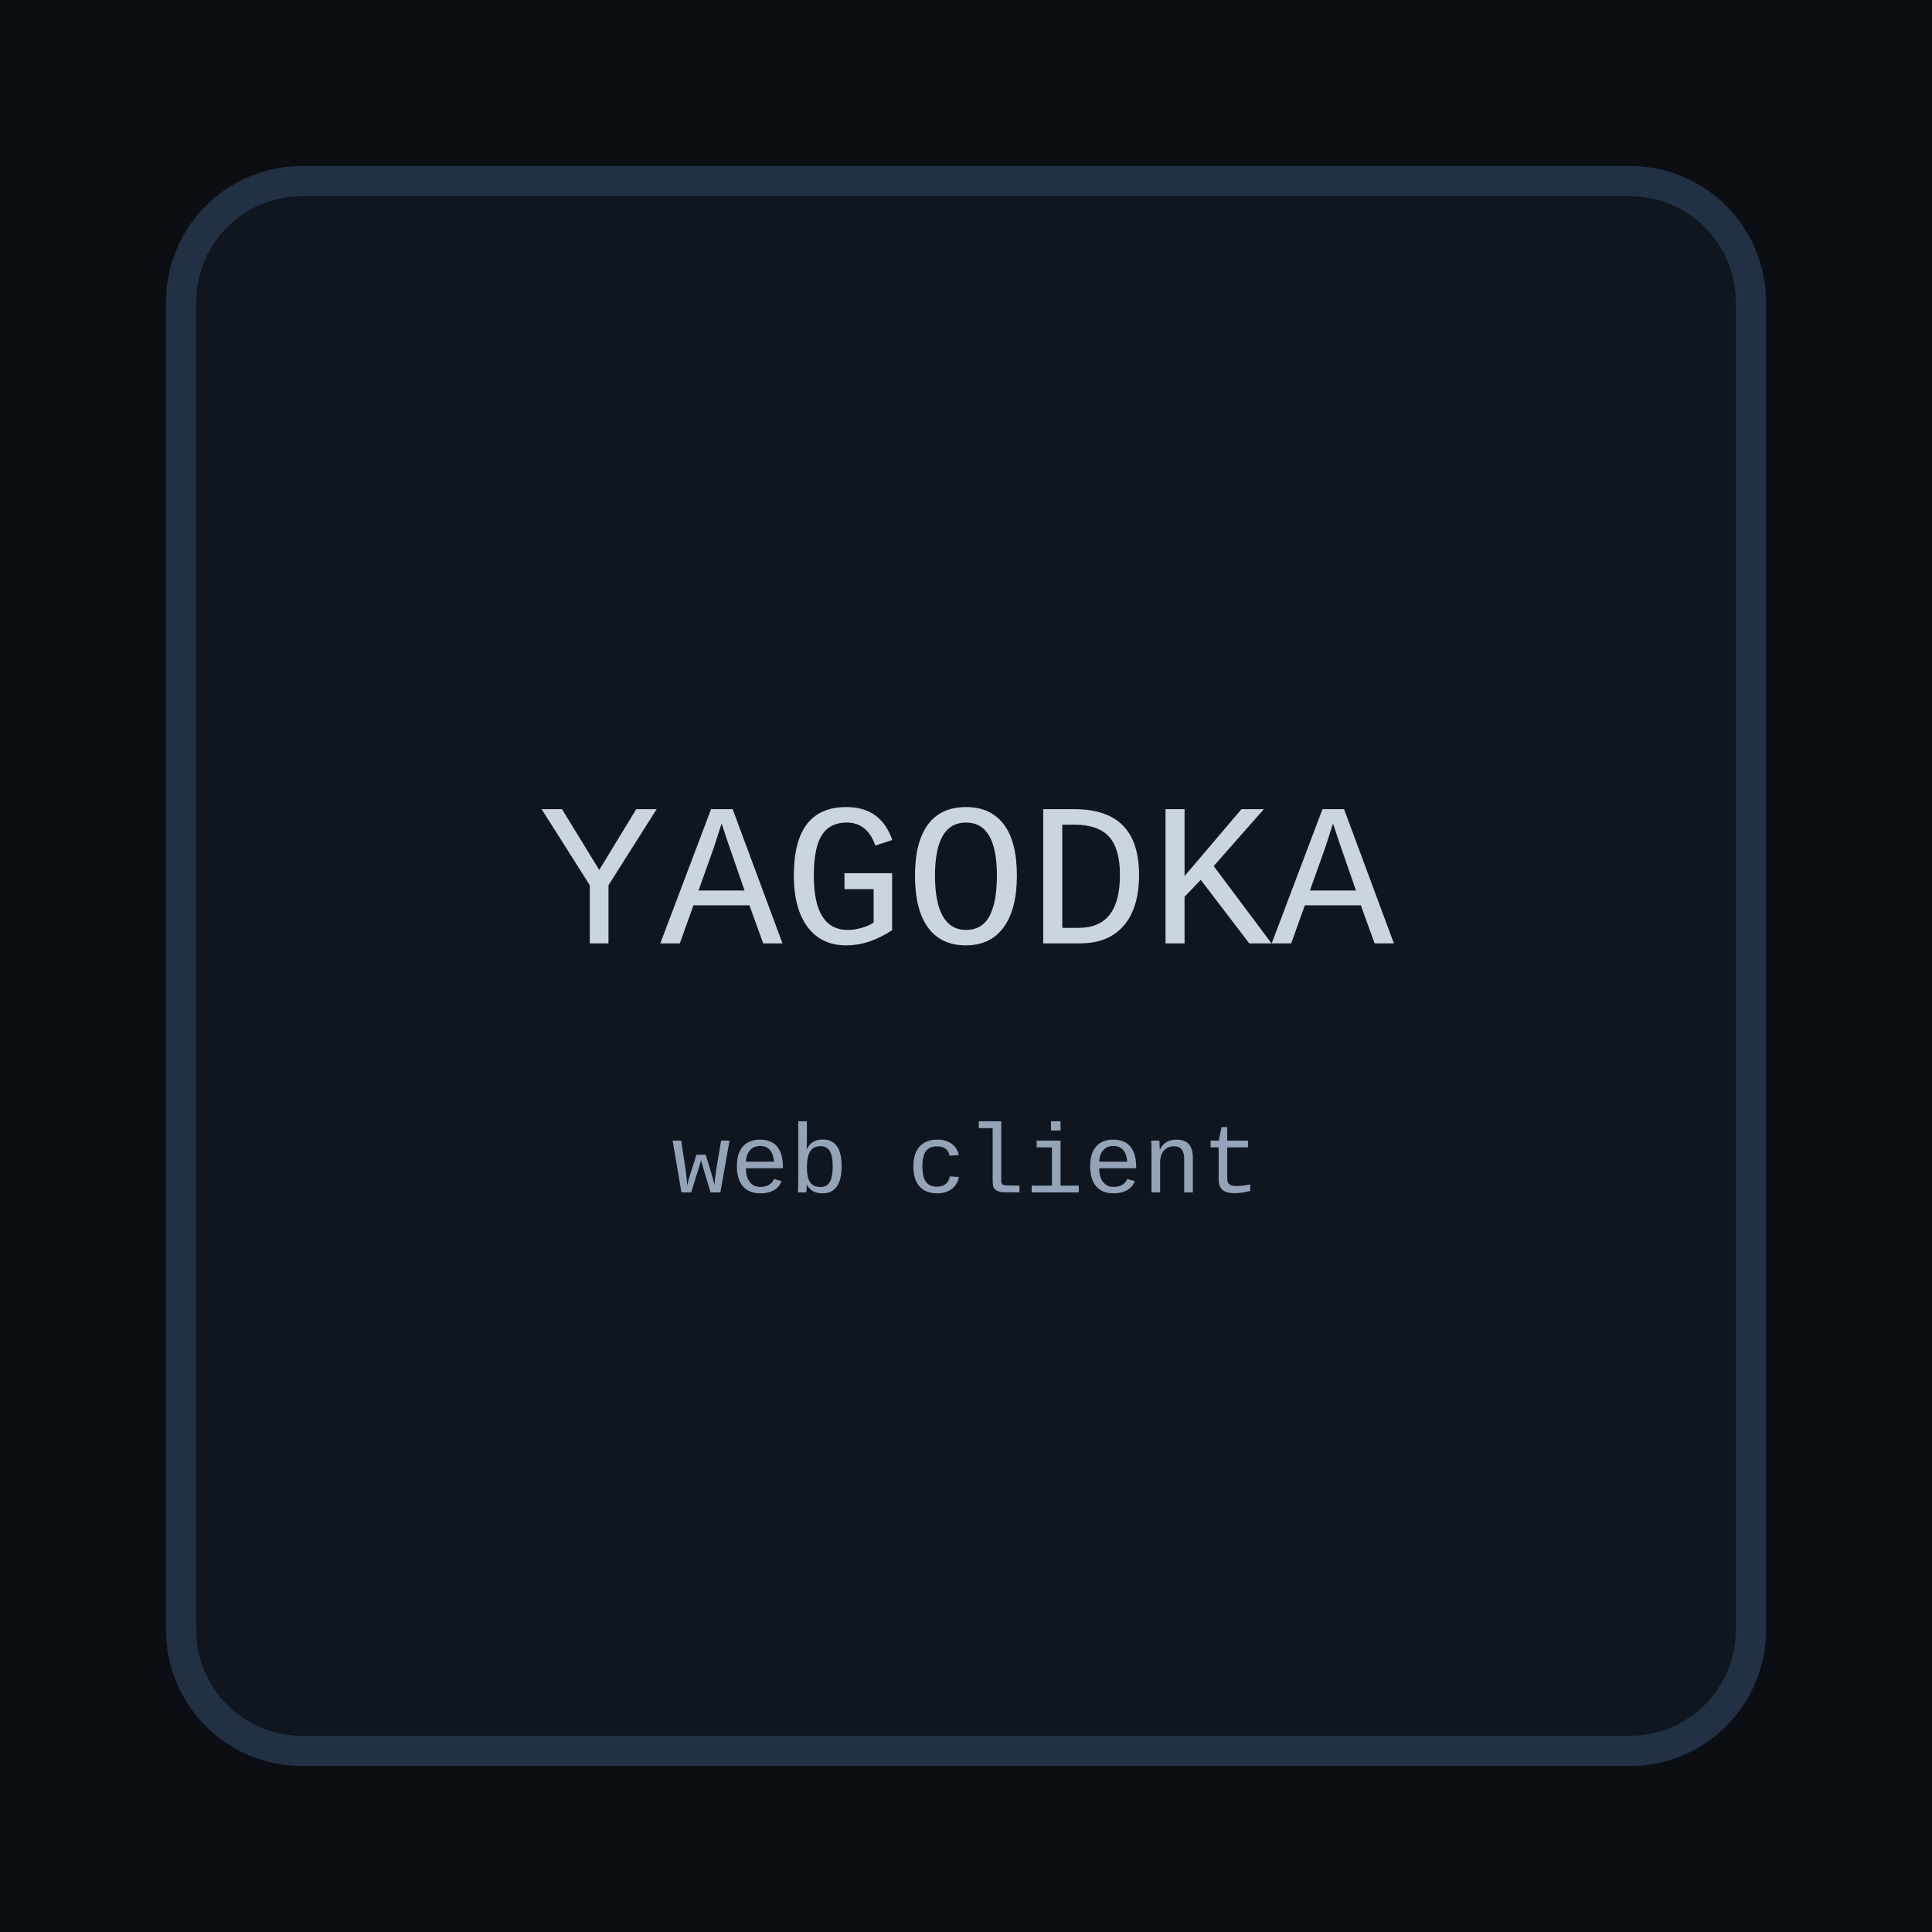
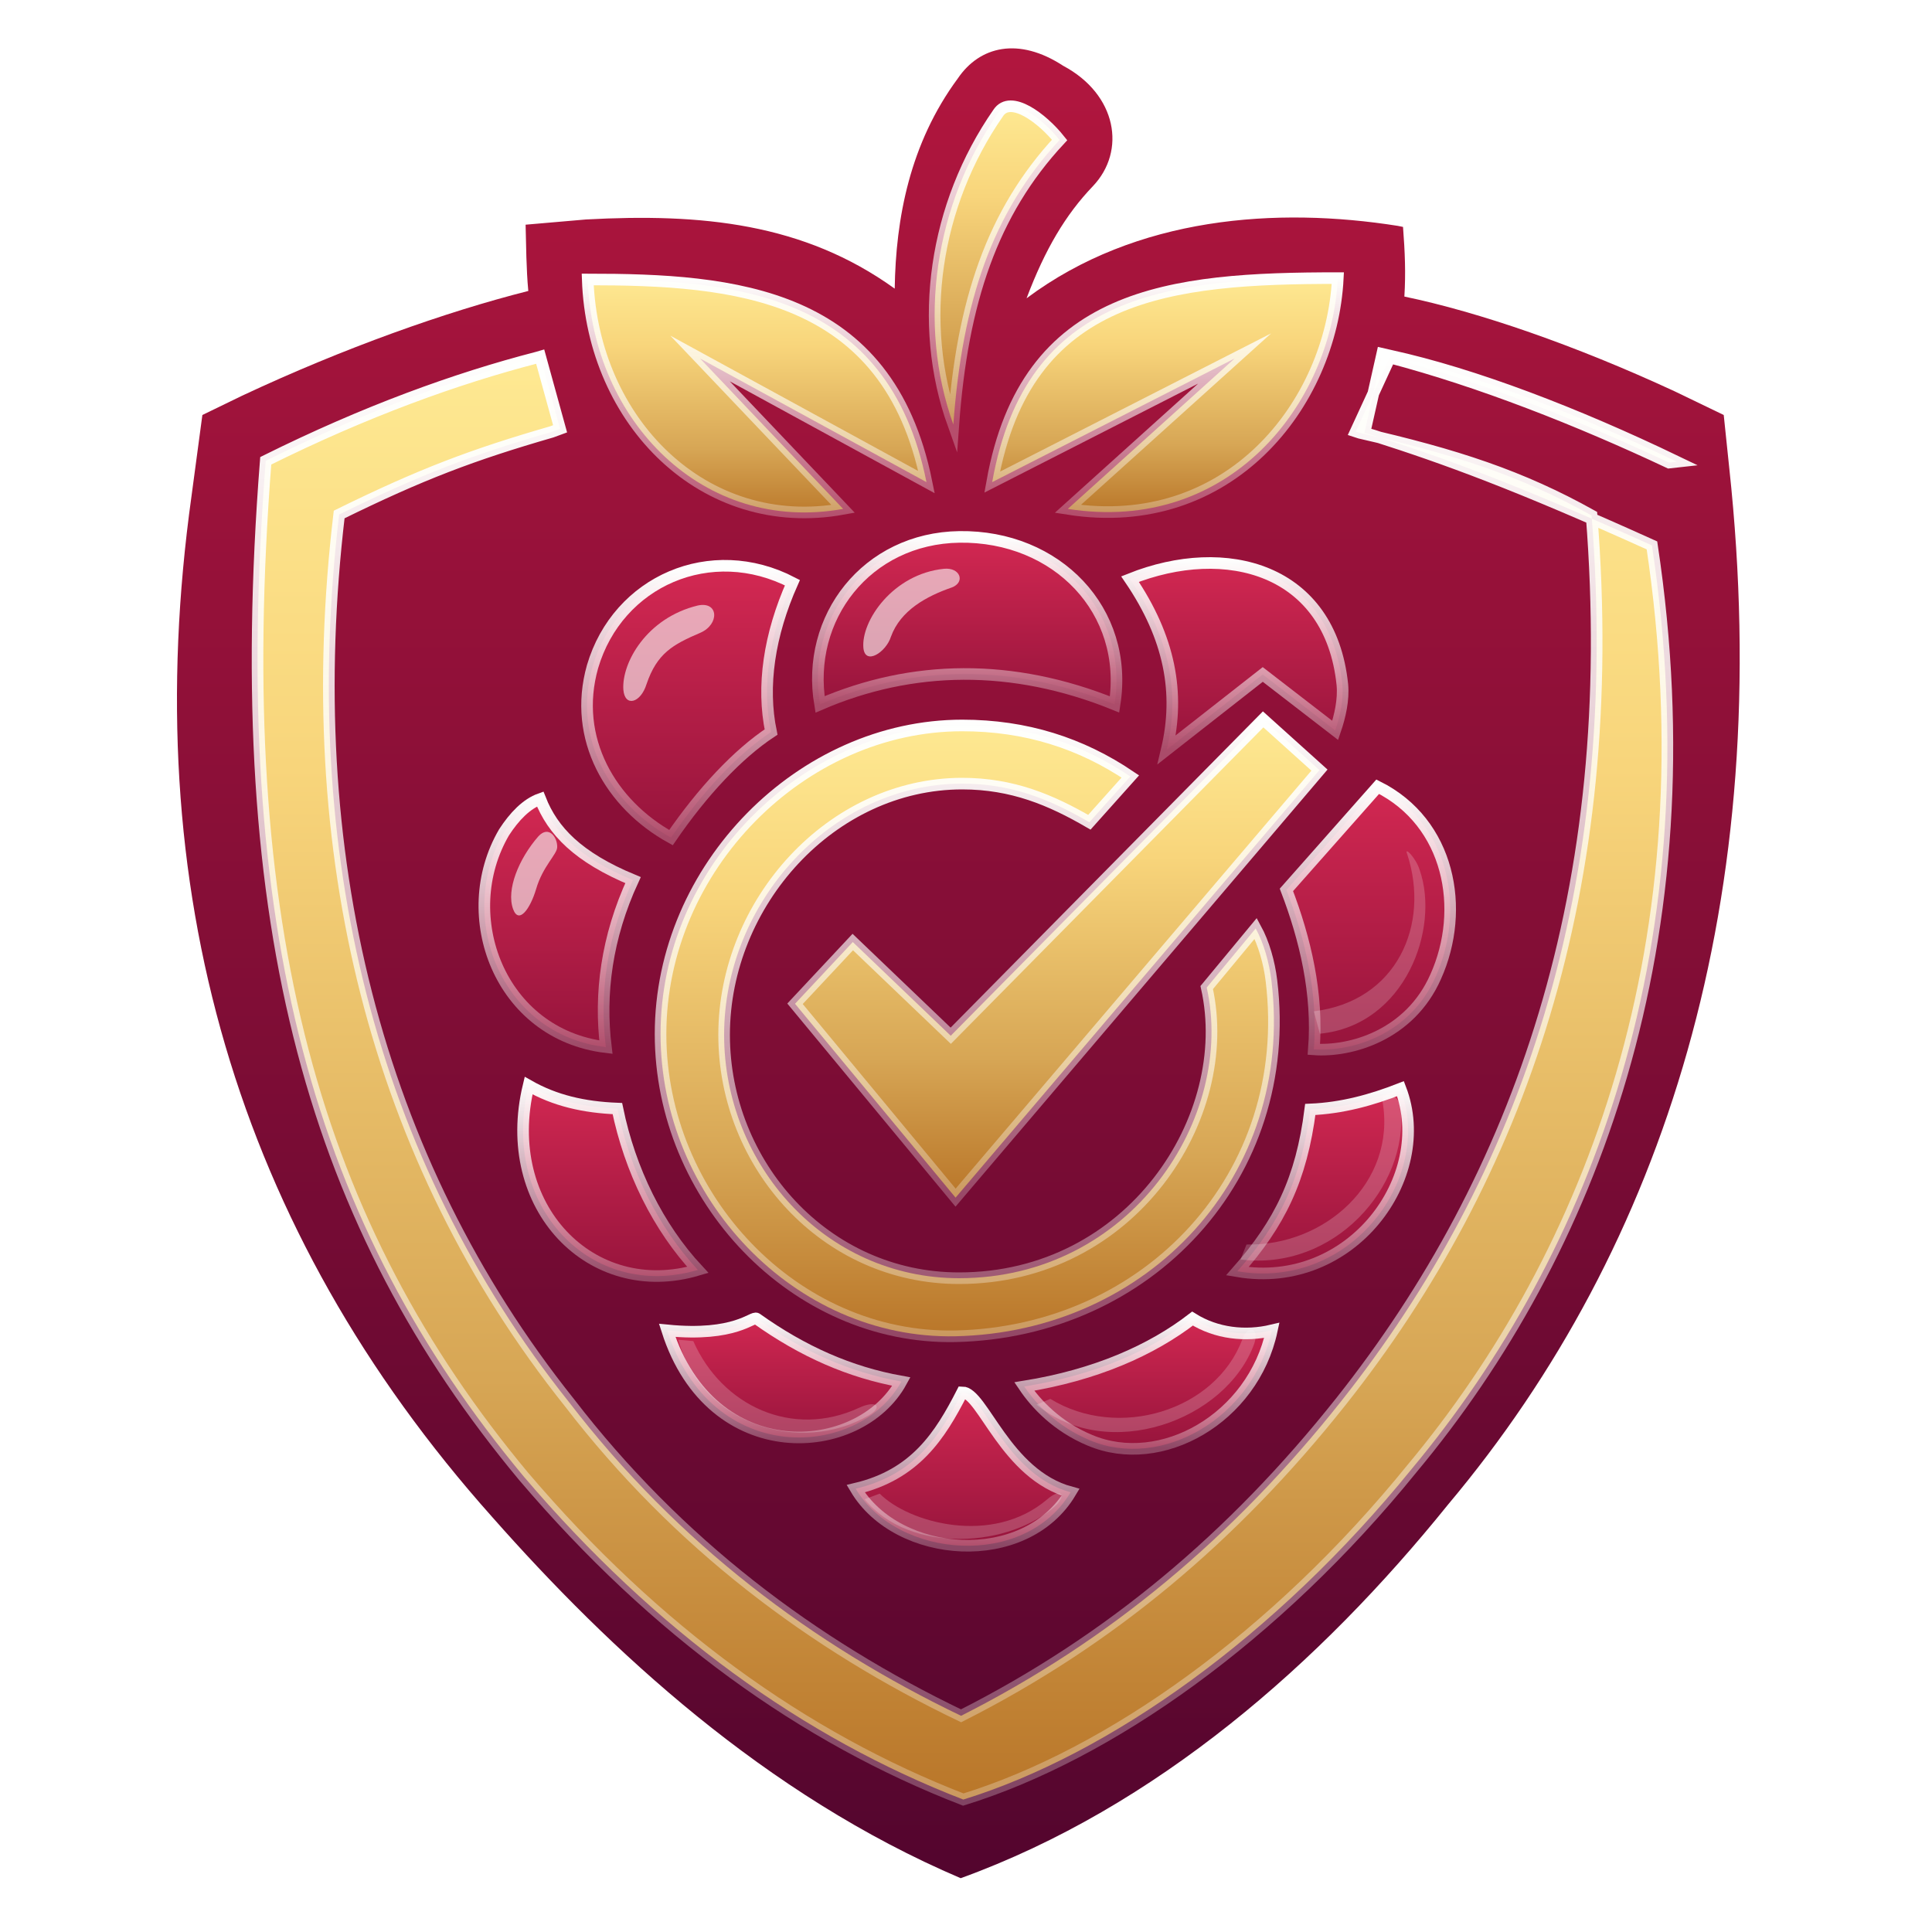
- <svg xmlns="http://www.w3.org/2000/svg" width="512" height="512" viewBox="0 0 512 512">
-   <rect width="512" height="512" fill="#0b0f14" />
-   <rect x="48" y="48" width="416" height="416" rx="32" fill="#0f1620" stroke="#223044" stroke-width="8" />
-   <text x="256" y="250" text-anchor="middle" font-family="ui-monospace, SFMono-Regular, Menlo, Monaco, Consolas, 'Liberation Mono', monospace" font-size="54" fill="#cbd5e1">
-     YAGODKA
-   </text>
-   <text x="256" y="316" text-anchor="middle" font-family="ui-monospace, SFMono-Regular, Menlo, Monaco, Consolas, 'Liberation Mono', monospace" font-size="26" fill="#94a3b8">
-     web client
-   </text>
+ <svg xmlns="http://www.w3.org/2000/svg" width="200" height="200" viewBox="0 0 200 200" fill="none">
+   <path d="M 179.01,48.43 L 178.44,42.96 L 173.34,40.5 C 163.01,35.72 153.11,32.31 145.38,30.7 C 145.53,28.26 145.44,26.11 145.24,23.49 L 144.69,23.38 C 132.22,21.41 117.66,22.37 106.27,30.88 C 108.19,25.79 110.31,22.23 113.12,19.29 C 116.62,15.63 115.62,9.77 110.06,6.81 C 105.44,3.79 101.41,4.79 99.16,8.11 C 94.17,14.86 92.73,22.64 92.62,29.88 C 83.18,23.08 72.59,22.07 60.65,22.72 L 54.41,23.26 L 54.49,26.61 C 54.53,27.81 54.58,28.98 54.69,30.12 C 46.18,32.27 35.61,36.02 25.07,40.96 L 20.95,42.96 L 19.82,51.39 C 14.18,91.84 24.41,127.28 50.96,157.05 C 63.14,170.84 79.17,185.78 99.45,194.43 C 119.72,187.08 136.66,172.18 149.92,155.73 C 172.36,129.01 183.82,93.01 179.01,48.43 Z" fill="url(#paint0_linear_132_1721)" />
+   <path d="M 173.59,47.8 C 163.14,42.77 152.55,38.71 143.92,36.82 L 143.09,36.63 L 141.25,44.81 L 142.21,45.09 C 149.66,47.46 157.12,50.18 171.01,56.46 C 177.18,97.45 164.76,129.74 146.16,152.04 C 132.04,169.45 114.82,181.62 99.72,186.29 C 83.22,179.91 67.89,168.91 54.21,152.84 C 32.66,126.96 23.71,96.25 27.51,47.7 C 37.82,42.58 47.18,39.19 55.61,37.01 L 55.92,36.92 L 57.98,44.39 L 57.11,44.71 C 48.91,47.08 43.61,49.08 35.11,53.26 C 30.98,88.16 38.81,119.98 58.93,145.18 C 70.18,159.81 84.17,170.27 99.49,177.62 C 114.82,169.87 127.63,159.17 138.81,145.09 C 157.28,121.81 167.83,92.08 164.76,53.36 C 157.43,49.27 150.72,47.08 140.78,44.81 L 140.35,44.67 L 143.88,37.01 C 153.21,39.47 163.41,43.48 172.78,47.89 L 173.59,47.8 Z" fill="url(#paint1_linear_132_1721)" stroke="url(#paint2_linear_132_1721)" stroke-width="1.2" stroke-miterlimit="10" />
+   <path d="M 109.69,14.49 C 102.71,21.99 99.61,31.26 98.69,43.95 C 94.93,33.44 96.73,21.2 103.34,11.69 C 104.61,9.77 107.89,12.23 109.69,14.49 Z" fill="url(#paint3_linear_132_1721)" stroke="url(#paint4_linear_132_1721)" stroke-width="1.2" stroke-miterlimit="10" />
+   <path d="M 138.49,28.79 C 121.11,28.79 106.23,30.21 102.71,49.91 L 127.81,37.11 L 110.54,52.68 C 127.19,55.3 137.83,41.91 138.49,28.79 Z" fill="url(#paint5_linear_132_1721)" stroke="url(#paint6_linear_132_1721)" stroke-width="1.2" stroke-miterlimit="10" />
+   <path d="M 60.84,28.93 C 76.02,28.93 91.92,30.21 95.91,49.91 L 72.47,37.11 L 87.28,52.68 C 72.86,55.3 61.34,43.62 60.84,28.93 Z" fill="url(#paint7_linear_132_1721)" stroke="url(#paint8_linear_132_1721)" stroke-width="1.2" stroke-miterlimit="10" />
+   <path d="M 116.98,59.95 C 126.92,55.98 137.72,58.88 138.96,70.87 C 139.11,72.42 138.72,74.15 138.22,75.61 L 130.72,69.82 L 120.78,77.61 C 122.17,71.76 121.11,66.02 116.98,59.95 Z" fill="url(#paint9_linear_132_1721)" stroke="url(#paint10_linear_132_1721)" stroke-width="1.2" stroke-miterlimit="10" />
+   <path d="M 82.03,60.32 C 73.6,55.93 63.95,60.14 61.34,69.01 C 59.23,76.46 63.22,83.26 69.46,86.71 C 72.71,81.97 76.38,78.05 79.82,75.78 C 78.83,71.05 79.63,65.71 82.03,60.32 Z" fill="url(#paint11_linear_132_1721)" stroke="url(#paint12_linear_132_1721)" stroke-width="1.2" stroke-miterlimit="10" />
+   <path d="M 115.38,72.92 C 116.91,63.22 109.41,55.44 99.32,55.58 C 89.71,55.72 83.37,63.96 84.89,72.92 C 94.42,68.81 104.79,68.63 115.38,72.92 Z" fill="url(#paint13_linear_132_1721)" stroke="url(#paint14_linear_132_1721)" stroke-width="1.2" stroke-miterlimit="10" />
+   <path d="M 142.62,81.44 C 150.08,85.16 151.76,94.12 148.62,101.11 C 145.94,107.18 139.81,108.91 136.01,108.63 C 136.47,102.88 135.11,97.18 133.17,92.12 L 142.62,81.44 Z" fill="url(#paint15_linear_132_1721)" stroke="url(#paint16_linear_132_1721)" stroke-width="1.2" stroke-miterlimit="10" />
+   <path d="M 144.98,112.7 C 148.47,121.81 139.92,133.61 128.09,131.6 C 132.47,126.64 134.72,122.09 135.64,114.85 C 138.92,114.71 141.94,113.89 144.98,112.7 Z" fill="url(#paint17_linear_132_1721)" stroke="url(#paint18_linear_132_1721)" stroke-width="1.2" stroke-miterlimit="10" />
+   <path d="M 131.66,137.72 C 129.72,146.83 120.19,152.22 112.81,149.09 C 109.41,147.67 107.23,145.31 106.03,143.53 C 113.42,142.34 119.21,139.77 123.45,136.5 C 125.93,138.05 128.92,138.37 131.66,137.72 Z" fill="url(#paint19_linear_132_1721)" stroke="url(#paint20_linear_132_1721)" stroke-width="1.2" stroke-miterlimit="10" />
+   <path d="M 110.83,154.48 C 106.11,162.41 92.92,161.41 88.58,154.11 C 94.74,152.65 97.31,148.63 99.61,144.13 C 101.72,144.13 104.09,152.65 110.83,154.48 Z" fill="url(#paint21_linear_132_1721)" stroke="url(#paint22_linear_132_1721)" stroke-width="1.2" stroke-miterlimit="10" />
+   <path d="M 69.07,137.72 C 76.13,138.42 77.93,136.22 78.32,136.5 C 83.11,139.91 87.97,142.06 93.31,143.02 C 88.96,150.99 73.64,152.04 69.07,137.72 Z" fill="url(#paint23_linear_132_1721)" stroke="url(#paint24_linear_132_1721)" stroke-width="1.2" stroke-miterlimit="10" />
+   <path d="M 54.72,112.38 C 57.45,113.93 60.41,114.62 63.91,114.76 C 65.22,121.14 68.13,127.05 72.24,131.46 C 61.23,134.73 51.68,124.94 54.72,112.38 Z" fill="url(#paint25_linear_132_1721)" stroke="url(#paint26_linear_132_1721)" stroke-width="1.2" stroke-miterlimit="10" />
+   <path d="M 55.92,82.71 C 57.22,86.02 59.82,88.74 65.53,91.11 C 62.8,97.02 62.04,102.88 62.72,108.4 C 51.72,107.08 47.14,94.77 52.18,86.16 C 53.24,84.52 54.51,83.21 55.92,82.71 Z" fill="url(#paint27_linear_132_1721)" stroke="url(#paint28_linear_132_1721)" stroke-width="1.2" stroke-miterlimit="10" />
+   <path d="M 130.76,74.47 L 98.42,107.22 L 88.28,97.52 L 82.3,103.91 L 98.92,123.98 L 136.59,79.72 L 130.76,74.47 Z" fill="url(#paint29_linear_132_1721)" stroke="url(#paint30_linear_132_1721)" stroke-width="1.2" stroke-miterlimit="10" />
+   <path d="M 129.99,96.11 L 124.92,102.23 C 127.91,115.62 117.12,132.32 99.28,132.32 C 85.39,132.32 74.96,120.53 74.96,107.13 C 74.96,93.43 86.08,81.12 99.61,81.12 C 104.79,81.12 108.78,82.8 112.77,85.12 L 117.01,80.38 C 111.91,76.93 106.19,75.1 99.61,75.1 C 82.99,75.1 68.38,89.78 68.38,107.04 C 68.38,123.98 82.26,138.66 98.88,138.33 C 118.82,137.91 134.06,121.72 131.62,101.53 C 131.39,99.61 130.81,97.61 129.99,96.11 Z" fill="url(#paint31_linear_132_1721)" stroke="url(#paint32_linear_132_1721)" stroke-width="1.2" stroke-miterlimit="10" />
+   <path opacity="0.6" d="M 97.73,58.88 C 92.42,59.41 89.11,64.32 89.38,67.09 C 89.57,68.92 91.73,67.51 92.23,65.91 C 93.22,63.18 95.91,61.72 98.54,60.81 C 99.95,60.27 99.41,58.72 97.73,58.88 Z" fill="#FEFFFE" />
+   <path opacity="0.6" d="M 72.24,62.68 C 66.93,63.96 64.34,68.63 64.53,71.4 C 64.68,73.23 66.32,72.79 66.93,70.82 C 68.01,67.65 69.62,66.73 72.51,65.5 C 74.49,64.63 74.41,62.22 72.24,62.68 Z" fill="#FEFFFE" />
+   <path opacity="0.6" d="M 55.73,86.58 C 53.71,88.89 52.38,92.12 53.12,94.12 C 53.71,95.72 54.89,94.08 55.5,92.03 C 56.19,89.66 57.68,88.43 57.68,87.7 C 57.72,86.71 56.82,85.39 55.73,86.58 Z" fill="#FEFFFE" />
+   <path opacity="0.2" d="M 145.67,88.41 C 148.07,95.72 144.61,103.64 136.01,104.69 L 136.63,107.01 C 145.48,106.14 149.09,96.11 146.96,90.05 C 146.57,88.78 145.32,87.56 145.67,88.41 Z" fill="#FEFFFE" />
+   <path opacity="0.2" d="M 143.12,114.03 C 144.57,122.41 137.11,129.01 129.04,128.83 L 128.42,130.38 C 138.07,131.6 145.82,122.91 145.01,114.71 C 144.82,113.12 142.92,112.93 143.12,114.03 Z" fill="#FEFFFE" />
+   <path opacity="0.2" d="M 128.61,138.64 C 125.81,146.09 115.71,149.09 108.73,144.81 L 107.31,145.41 C 114.69,151.47 126.92,147.11 129.84,139.1 C 130.42,137.32 129.11,137.18 128.61,138.64 Z" fill="#FEFFFE" />
+   <path opacity="0.2" d="M 108.42,155.2 C 102.71,160.08 94.03,157.62 91.07,154.62 L 89.51,155.2 C 94.18,160.95 104.64,160.22 109.38,155.77 C 110.43,154.62 109.72,154.07 108.42,155.2 Z" fill="#FEFFFE" />
+   <path opacity="0.2" d="M 88.96,145.72 C 82.03,148.95 74.72,145.54 71.77,138.83 L 70.21,138.69 C 72.71,147.61 82.91,150.61 89.96,146.51 C 91.41,145.63 90.76,144.9 88.96,145.72 Z" fill="#FEFFFE" />
+   <defs>
+     <linearGradient id="paint0_linear_132_1721" x1="99.5" y1="6" x2="99.5" y2="194.426" gradientUnits="userSpaceOnUse">
+       <stop stop-color="#B1163E" />
+       <stop offset="1" stop-color="#53052E" />
+     </linearGradient>
+     <linearGradient id="paint1_linear_132_1721" x1="99.769" y1="36.627" x2="99.769" y2="186.569" gradientUnits="userSpaceOnUse">
+       <stop stop-color="#FEE992" />
+       <stop offset="0.286" stop-color="#F8D57B" />
+       <stop offset="0.708" stop-color="#D7A655" />
+       <stop offset="1" stop-color="#B97629" />
+     </linearGradient>
+     <linearGradient id="paint2_linear_132_1721" x1="99.769" y1="36.627" x2="99.769" y2="186.569" gradientUnits="userSpaceOnUse">
+       <stop stop-color="#FEFFFE" />
+       <stop offset="1" stop-color="#FEFFFE" stop-opacity="0.25" />
+     </linearGradient>
+     <linearGradient id="paint3_linear_132_1721" x1="102.934" y1="10.828" x2="102.934" y2="43.946" gradientUnits="userSpaceOnUse">
+       <stop stop-color="#FEE992" />
+       <stop offset="0.286" stop-color="#F8D57B" />
+       <stop offset="0.708" stop-color="#D7A655" />
+       <stop offset="1" stop-color="#B97629" />
+     </linearGradient>
+     <linearGradient id="paint4_linear_132_1721" x1="102.934" y1="10.828" x2="102.934" y2="43.946" gradientUnits="userSpaceOnUse">
+       <stop stop-color="#FEFFFE" />
+       <stop offset="1" stop-color="#FEFFFE" stop-opacity="0.25" />
+     </linearGradient>
+     <linearGradient id="paint5_linear_132_1721" x1="120.6" y1="28.648" x2="120.6" y2="53.262" gradientUnits="userSpaceOnUse">
+       <stop stop-color="#FEE992" />
+       <stop offset="0.286" stop-color="#F8D57B" />
+       <stop offset="0.708" stop-color="#D7A655" />
+       <stop offset="1" stop-color="#B97629" />
+     </linearGradient>
+     <linearGradient id="paint6_linear_132_1721" x1="120.6" y1="28.648" x2="120.6" y2="53.262" gradientUnits="userSpaceOnUse">
+       <stop stop-color="#FEFFFE" />
+       <stop offset="1" stop-color="#FEFFFE" stop-opacity="0.25" />
+     </linearGradient>
+     <linearGradient id="paint7_linear_132_1721" x1="78.374" y1="28.648" x2="78.374" y2="53.805" gradientUnits="userSpaceOnUse">
+       <stop stop-color="#FEE992" />
+       <stop offset="0.286" stop-color="#F8D57B" />
+       <stop offset="0.708" stop-color="#D7A655" />
+       <stop offset="1" stop-color="#B97629" />
+     </linearGradient>
+     <linearGradient id="paint8_linear_132_1721" x1="78.374" y1="28.648" x2="78.374" y2="53.805" gradientUnits="userSpaceOnUse">
+       <stop stop-color="#FEFFFE" />
+       <stop offset="1" stop-color="#FEFFFE" stop-opacity="0.25" />
+     </linearGradient>
+     <linearGradient id="paint9_linear_132_1721" x1="127.94" y1="57.922" x2="127.94" y2="77.609" gradientUnits="userSpaceOnUse">
+       <stop stop-color="#D32852" />
+       <stop offset="1" stop-color="#96143C" />
+     </linearGradient>
+     <linearGradient id="paint10_linear_132_1721" x1="127.94" y1="57.922" x2="127.94" y2="77.609" gradientUnits="userSpaceOnUse">
+       <stop stop-color="#FEFFFE" />
+       <stop offset="1" stop-color="#FEFFFE" stop-opacity="0.25" />
+     </linearGradient>
+     <linearGradient id="paint11_linear_132_1721" x1="71.803" y1="58.766" x2="71.803" y2="86.707" gradientUnits="userSpaceOnUse">
+       <stop stop-color="#D32852" />
+       <stop offset="1" stop-color="#96143C" />
+     </linearGradient>
+     <linearGradient id="paint12_linear_132_1721" x1="71.803" y1="58.766" x2="71.803" y2="86.707" gradientUnits="userSpaceOnUse">
+       <stop stop-color="#FEFFFE" />
+       <stop offset="1" stop-color="#FEFFFE" stop-opacity="0.25" />
+     </linearGradient>
+     <linearGradient id="paint13_linear_132_1721" x1="99.805" y1="55.574" x2="99.805" y2="72.922" gradientUnits="userSpaceOnUse">
+       <stop stop-color="#D32852" />
+       <stop offset="1" stop-color="#96143C" />
+     </linearGradient>
+     <linearGradient id="paint14_linear_132_1721" x1="99.805" y1="55.574" x2="99.805" y2="72.922" gradientUnits="userSpaceOnUse">
+       <stop stop-color="#FEFFFE" />
+       <stop offset="1" stop-color="#FEFFFE" stop-opacity="0.25" />
+     </linearGradient>
+     <linearGradient id="paint15_linear_132_1721" x1="140.82" y1="81.117" x2="140.82" y2="108.672" gradientUnits="userSpaceOnUse">
+       <stop stop-color="#D32852" />
+       <stop offset="1" stop-color="#96143C" />
+     </linearGradient>
+     <linearGradient id="paint16_linear_132_1721" x1="140.82" y1="81.117" x2="140.82" y2="108.672" gradientUnits="userSpaceOnUse">
+       <stop stop-color="#FEFFFE" />
+       <stop offset="1" stop-color="#FEFFFE" stop-opacity="0.25" />
+     </linearGradient>
+     <linearGradient id="paint17_linear_132_1721" x1="135.535" y1="112.285" x2="135.535" y2="132.016" gradientUnits="userSpaceOnUse">
+       <stop stop-color="#D32852" />
+       <stop offset="1" stop-color="#96143C" />
+     </linearGradient>
+     <linearGradient id="paint18_linear_132_1721" x1="135.535" y1="112.285" x2="135.535" y2="132.016" gradientUnits="userSpaceOnUse">
+       <stop stop-color="#FEFFFE" />
+       <stop offset="1" stop-color="#FEFFFE" stop-opacity="0.25" />
+     </linearGradient>
+     <linearGradient id="paint19_linear_132_1721" x1="118.844" y1="136.086" x2="118.844" y2="149.961" gradientUnits="userSpaceOnUse">
+       <stop stop-color="#D32852" />
+       <stop offset="1" stop-color="#96143C" />
+     </linearGradient>
+     <linearGradient id="paint20_linear_132_1721" x1="118.844" y1="136.086" x2="118.844" y2="149.961" gradientUnits="userSpaceOnUse">
+       <stop stop-color="#FEFFFE" />
+       <stop offset="1" stop-color="#FEFFFE" stop-opacity="0.25" />
+     </linearGradient>
+     <linearGradient id="paint21_linear_132_1721" x1="100.01" y1="143.629" x2="100.01" y2="160.121" gradientUnits="userSpaceOnUse">
+       <stop stop-color="#D32852" />
+       <stop offset="1" stop-color="#96143C" />
+     </linearGradient>
+     <linearGradient id="paint22_linear_132_1721" x1="100.01" y1="143.629" x2="100.01" y2="160.121" gradientUnits="userSpaceOnUse">
+       <stop stop-color="#FEFFFE" />
+       <stop offset="1" stop-color="#FEFFFE" stop-opacity="0.25" />
+     </linearGradient>
+     <linearGradient id="paint23_linear_132_1721" x1="81.191" y1="136.086" x2="81.191" y2="149.316" gradientUnits="userSpaceOnUse">
+       <stop stop-color="#D32852" />
+       <stop offset="1" stop-color="#96143C" />
+     </linearGradient>
+     <linearGradient id="paint24_linear_132_1721" x1="81.191" y1="136.086" x2="81.191" y2="149.316" gradientUnits="userSpaceOnUse">
+       <stop stop-color="#FEFFFE" />
+       <stop offset="1" stop-color="#FEFFFE" stop-opacity="0.25" />
+     </linearGradient>
+     <linearGradient id="paint25_linear_132_1721" x1="63.152" y1="111.863" x2="63.152" y2="132.602" gradientUnits="userSpaceOnUse">
+       <stop stop-color="#D32852" />
+       <stop offset="1" stop-color="#96143C" />
+     </linearGradient>
+     <linearGradient id="paint26_linear_132_1721" x1="63.152" y1="111.863" x2="63.152" y2="132.602" gradientUnits="userSpaceOnUse">
+       <stop stop-color="#FEFFFE" />
+       <stop offset="1" stop-color="#FEFFFE" stop-opacity="0.25" />
+     </linearGradient>
+     <linearGradient id="paint27_linear_132_1721" x1="57.262" y1="82.422" x2="57.262" y2="108.402" gradientUnits="userSpaceOnUse">
+       <stop stop-color="#D32852" />
+       <stop offset="1" stop-color="#96143C" />
+     </linearGradient>
+     <linearGradient id="paint28_linear_132_1721" x1="57.262" y1="82.422" x2="57.262" y2="108.402" gradientUnits="userSpaceOnUse">
+       <stop stop-color="#FEFFFE" />
+       <stop offset="1" stop-color="#FEFFFE" stop-opacity="0.25" />
+     </linearGradient>
+     <linearGradient id="paint29_linear_132_1721" x1="109.445" y1="74.473" x2="109.445" y2="123.977" gradientUnits="userSpaceOnUse">
+       <stop stop-color="#FEE992" />
+       <stop offset="0.286" stop-color="#F8D57B" />
+       <stop offset="0.708" stop-color="#D7A655" />
+       <stop offset="1" stop-color="#B97629" />
+     </linearGradient>
+     <linearGradient id="paint30_linear_132_1721" x1="109.445" y1="74.473" x2="109.445" y2="123.977" gradientUnits="userSpaceOnUse">
+       <stop stop-color="#FEFFFE" />
+       <stop offset="1" stop-color="#FEFFFE" stop-opacity="0.25" />
+     </linearGradient>
+     <linearGradient id="paint31_linear_132_1721" x1="100" y1="74.562" x2="100" y2="138.344" gradientUnits="userSpaceOnUse">
+       <stop stop-color="#FEE992" />
+       <stop offset="0.286" stop-color="#F8D57B" />
+       <stop offset="0.708" stop-color="#D7A655" />
+       <stop offset="1" stop-color="#B97629" />
+     </linearGradient>
+     <linearGradient id="paint32_linear_132_1721" x1="100" y1="74.562" x2="100" y2="138.344" gradientUnits="userSpaceOnUse">
+       <stop stop-color="#FEFFFE" />
+       <stop offset="1" stop-color="#FEFFFE" stop-opacity="0.25" />
+     </linearGradient>
+   </defs>
</svg>
